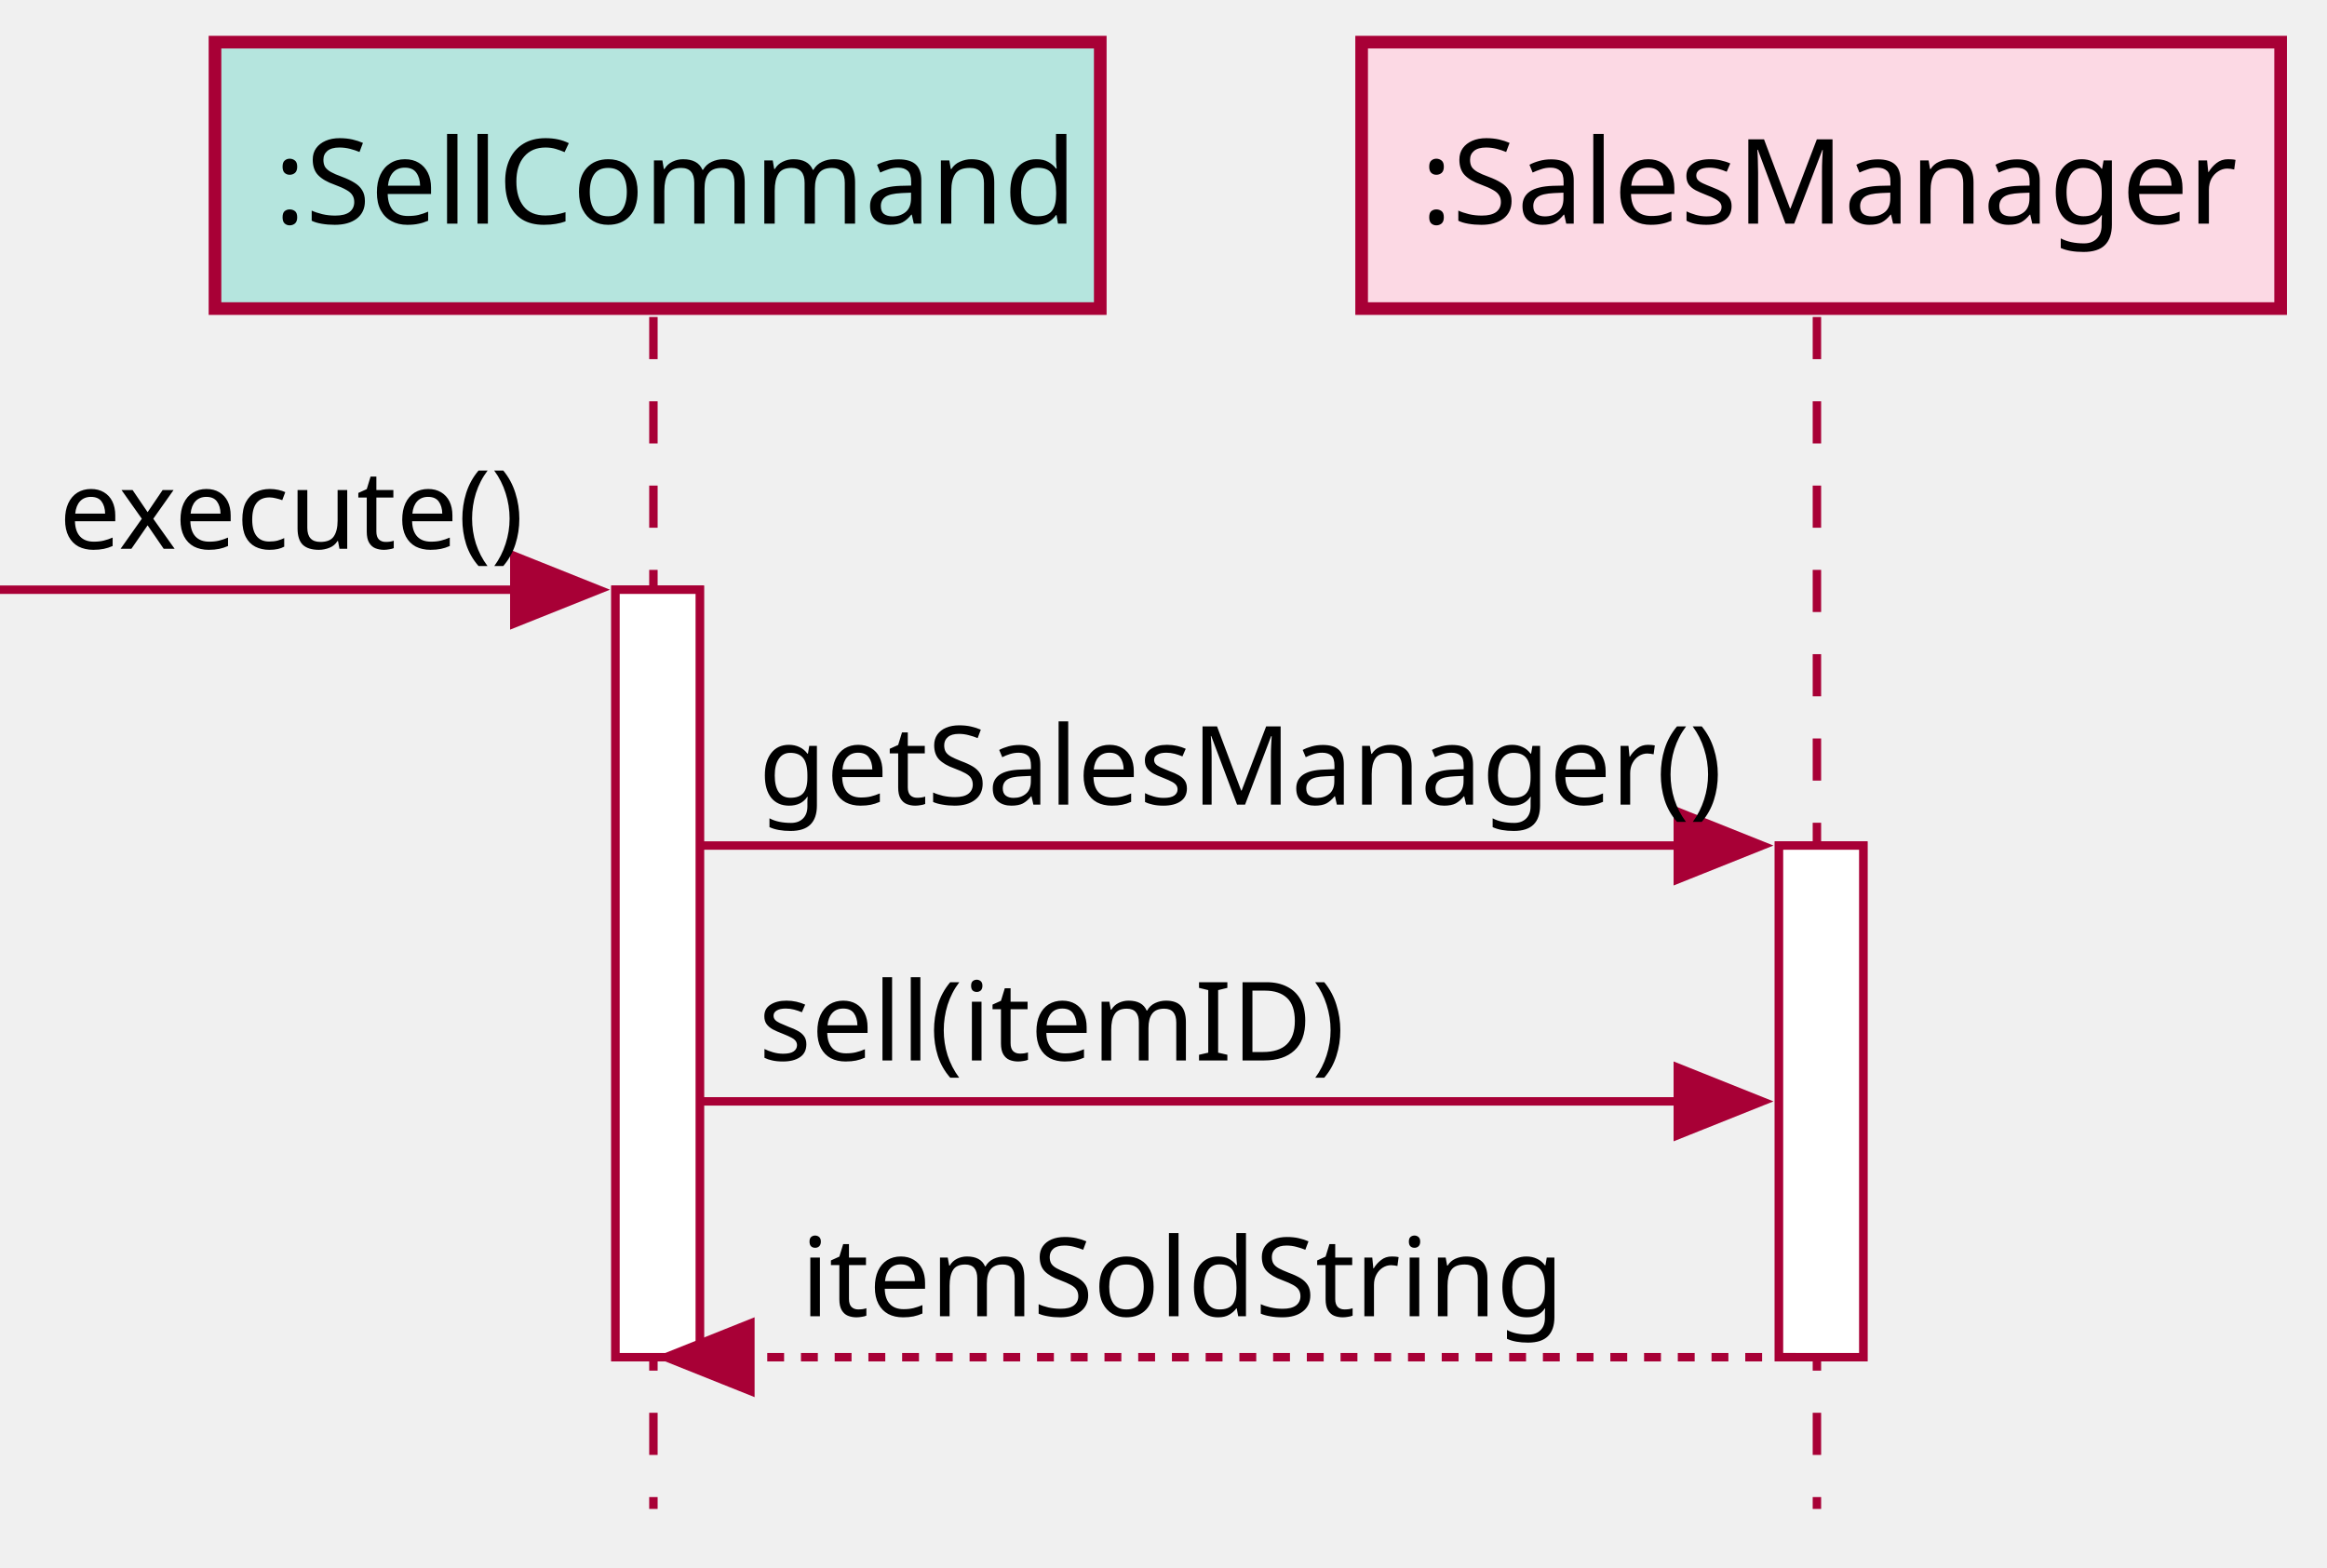
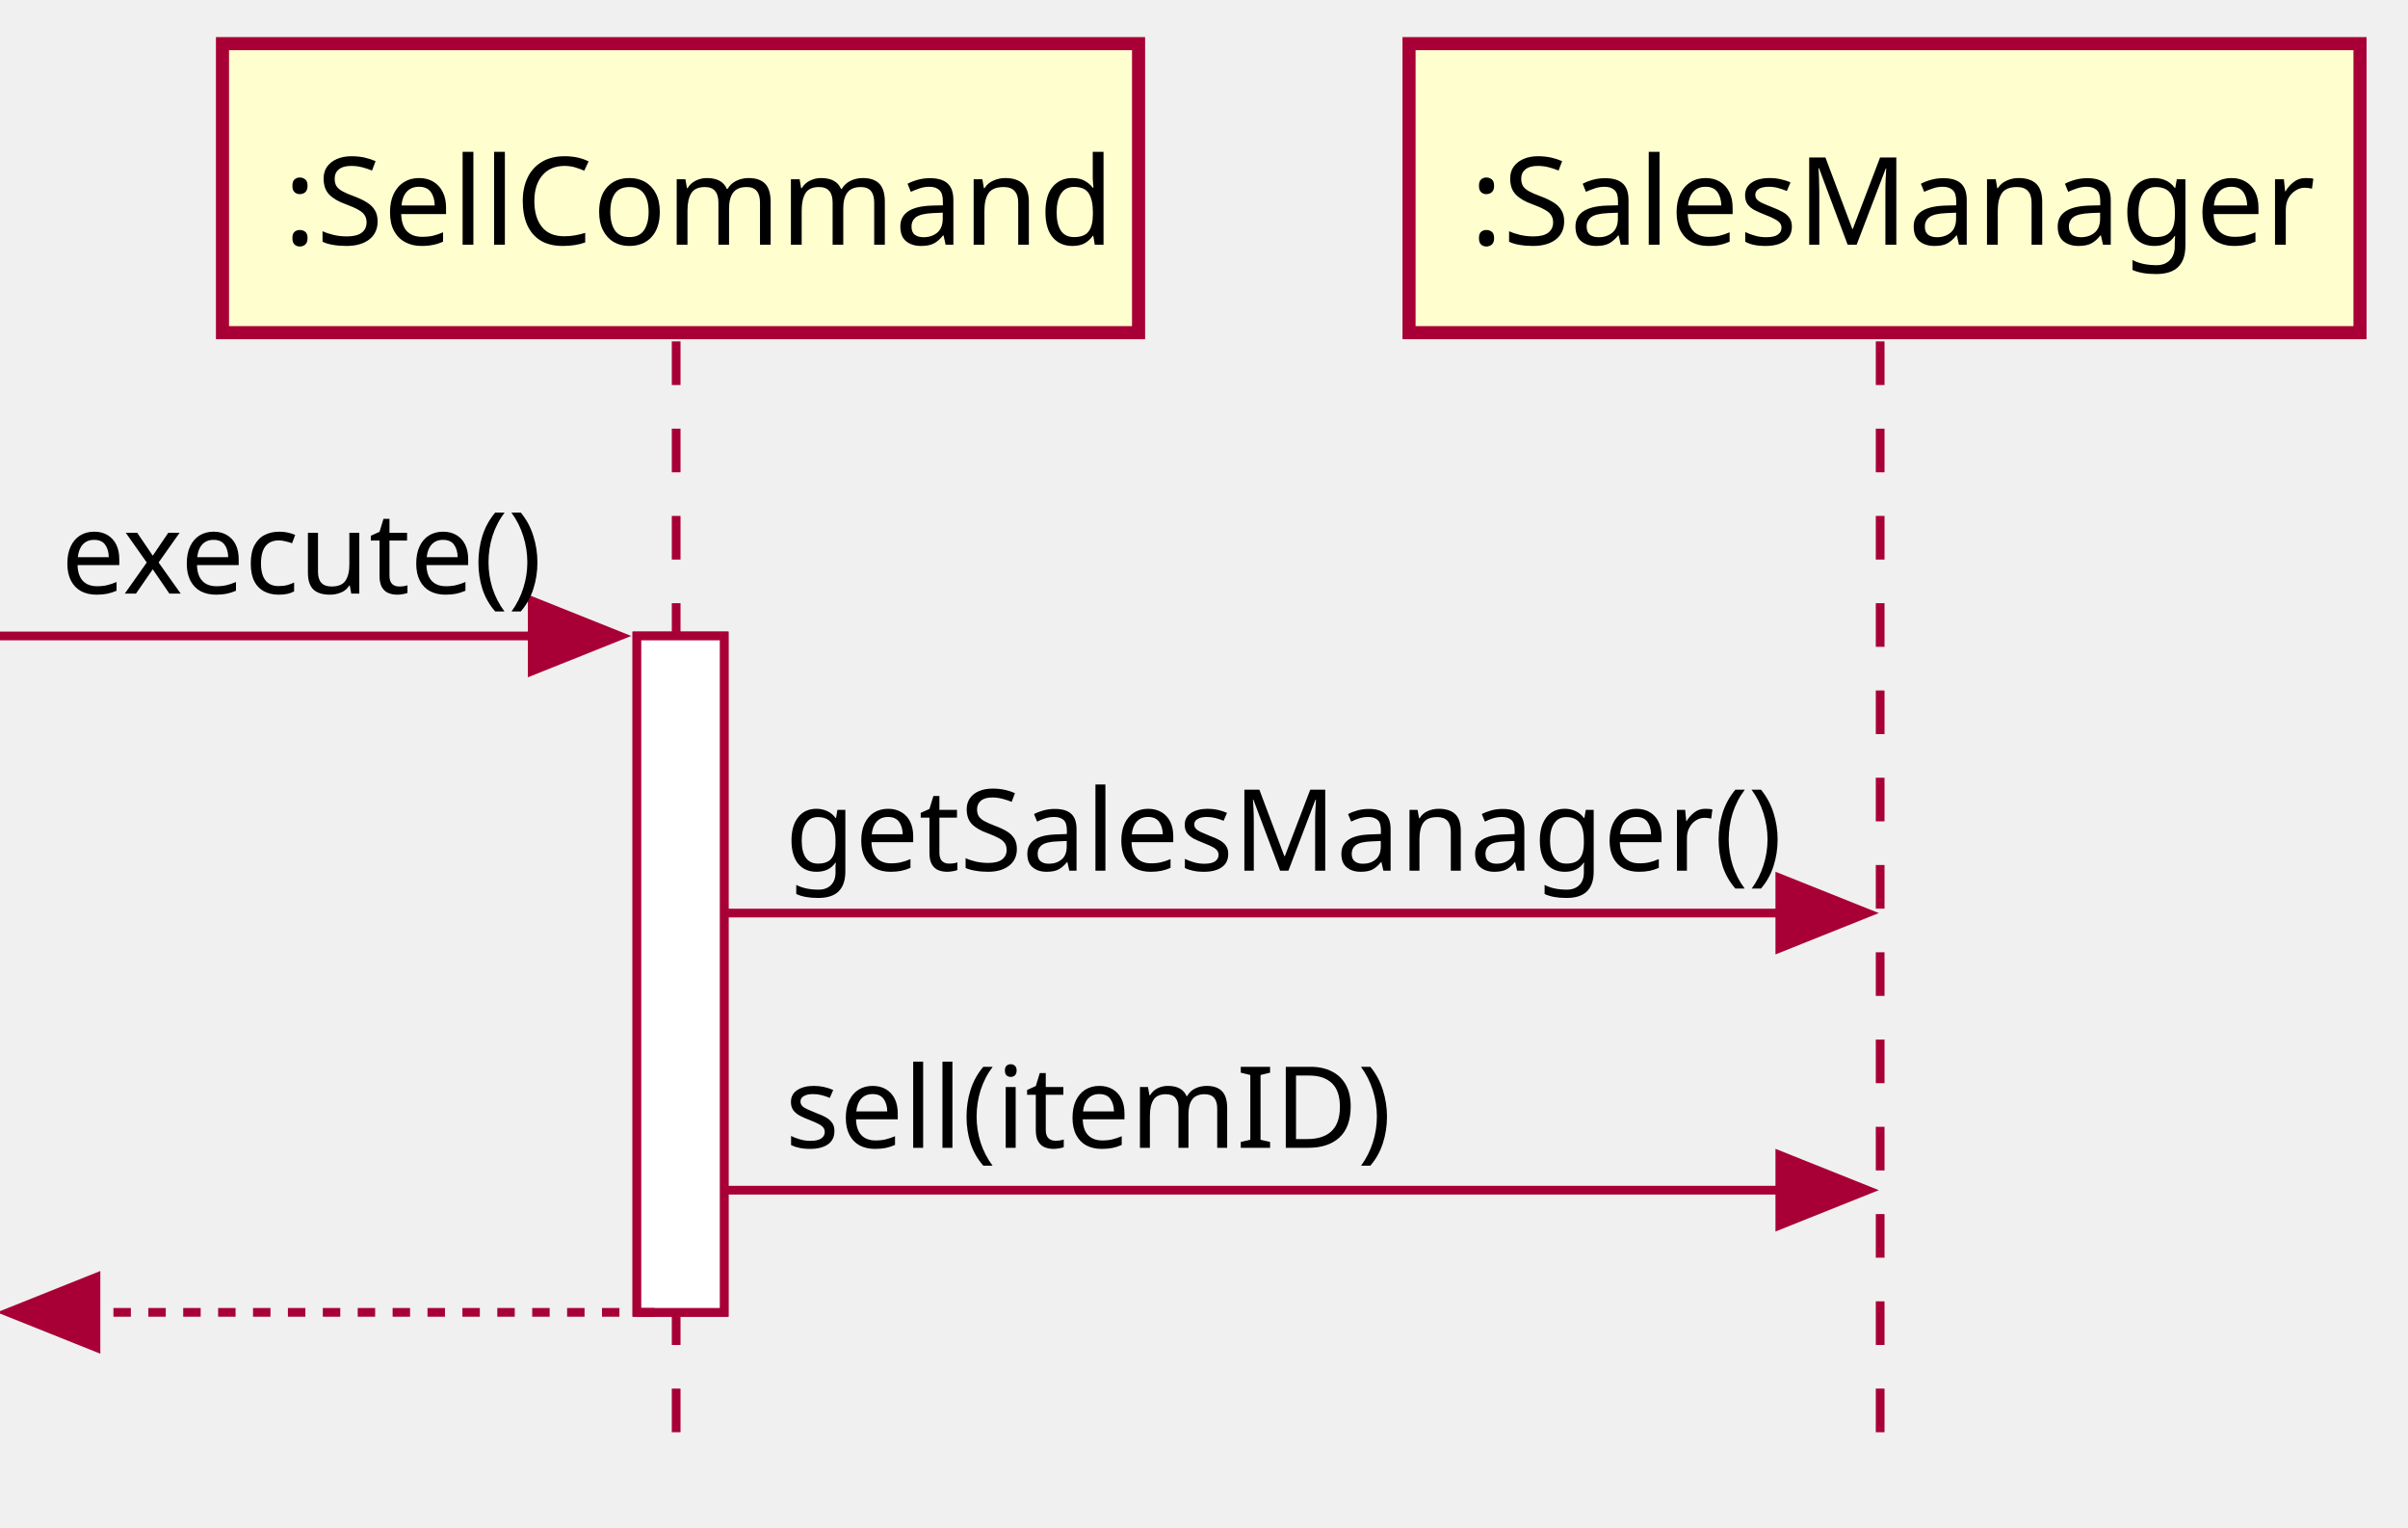
- <svg xmlns="http://www.w3.org/2000/svg" contentScriptType="application/ecmascript" contentStyleType="text/css" height="186px" preserveAspectRatio="none" style="width:276px;height:186px;background:#FFFFFF;" version="1.1" viewBox="0 0 276 186" width="276px" zoomAndPan="magnify">
+ <svg xmlns="http://www.w3.org/2000/svg" contentScriptType="application/ecmascript" contentStyleType="text/css" height="175px" preserveAspectRatio="none" style="width:276px;height:175px;background:#FFFFFF;" version="1.1" viewBox="0 0 276 175" width="276px" zoomAndPan="magnify">
  <defs />
  <g>
-     <rect fill="#FFFFFF" height="91.055" style="stroke:#A80036;stroke-width:1.0;" width="10" x="73" y="69.961" />
-     <rect fill="#FFFFFF" height="60.703" style="stroke:#A80036;stroke-width:1.0;" width="10" x="211" y="100.312" />
-     <line style="stroke:#A80036;stroke-width:1.0;stroke-dasharray:5.0,5.0;" x1="77.5" x2="77.5" y1="37.609" y2="179.016" />
-     <line style="stroke:#A80036;stroke-width:1.0;stroke-dasharray:5.0,5.0;" x1="215.5" x2="215.5" y1="37.609" y2="179.016" />
-     <rect fill="#B5E5DE" height="31.609" style="stroke:#A80036;stroke-width:1.5;" width="105" x="25.5" y="5" />
-     <text fill="#000000" font-family="sans-serif" font-size="14" lengthAdjust="spacing" textLength="91" x="32.5" y="26.533">:SellCommand</text>
-     <rect fill="#FCD9E4" height="31.609" style="stroke:#A80036;stroke-width:1.5;" width="109" x="161.5" y="5" />
-     <text fill="#000000" font-family="sans-serif" font-size="14" lengthAdjust="spacing" textLength="95" x="168.5" y="26.533">:SalesManager</text>
-     <rect fill="#FFFFFF" height="91.055" style="stroke:#A80036;stroke-width:1.0;" width="10" x="73" y="69.961" />
-     <rect fill="#FFFFFF" height="60.703" style="stroke:#A80036;stroke-width:1.0;" width="10" x="211" y="100.312" />
-     <polygon fill="#A80036" points="61,65.961,71,69.961,61,73.961" style="stroke:#A80036;stroke-width:1.0;" />
-     <line style="stroke:#A80036;stroke-width:1.0;" x1="0" x2="67" y1="69.961" y2="69.961" />
-     <text fill="#000000" font-family="sans-serif" font-size="13" lengthAdjust="spacing" textLength="54" x="7" y="65.105">execute()</text>
-     <polygon fill="#A80036" points="199,96.312,209,100.312,199,104.312" style="stroke:#A80036;stroke-width:1.0;" />
-     <line style="stroke:#A80036;stroke-width:1.0;" x1="83" x2="205" y1="100.312" y2="100.312" />
-     <text fill="#000000" font-family="sans-serif" font-size="13" lengthAdjust="spacing" textLength="109" x="90" y="95.456">getSalesManager()</text>
-     <polygon fill="#A80036" points="199,126.664,209,130.664,199,134.664" style="stroke:#A80036;stroke-width:1.0;" />
-     <line style="stroke:#A80036;stroke-width:1.0;" x1="83" x2="205" y1="130.664" y2="130.664" />
-     <text fill="#000000" font-family="sans-serif" font-size="13" lengthAdjust="spacing" textLength="65" x="90" y="125.808">sell(itemID)</text>
-     <polygon fill="#A80036" points="89,157.016,79,161.016,89,165.016" style="stroke:#A80036;stroke-width:1.0;" />
-     <line style="stroke:#A80036;stroke-width:1.0;stroke-dasharray:2.0,2.0;" x1="83" x2="215" y1="161.016" y2="161.016" />
-     <text fill="#000000" font-family="sans-serif" font-size="13" lengthAdjust="spacing" textLength="85" x="95" y="156.159">itemSoldString</text>
+     <rect fill="#FFFFFF" height="77.509" style="stroke:#A80036;stroke-width:1.0;" width="10" x="73" y="72.874" />
+     <line style="stroke:#A80036;stroke-width:1.0;stroke-dasharray:5.0,5.0;" x1="77.5" x2="77.5" y1="39.12" y2="168.383" />
+     <line style="stroke:#A80036;stroke-width:1.0;stroke-dasharray:5.0,5.0;" x1="215.5" x2="215.5" y1="39.12" y2="168.383" />
+     <rect fill="#FEFECE" height="33.12" style="stroke:#A80036;stroke-width:1.5;" width="105" x="25.5" y="5" />
+     <text fill="#000000" font-family="sans-serif" font-size="14" lengthAdjust="spacing" textLength="91" x="32.5" y="28.044">:SellCommand</text>
+     <rect fill="#FEFECE" height="33.12" style="stroke:#A80036;stroke-width:1.5;" width="109" x="161.5" y="5" />
+     <text fill="#000000" font-family="sans-serif" font-size="14" lengthAdjust="spacing" textLength="95" x="168.5" y="28.044">:SalesManager</text>
+     <rect fill="#FFFFFF" height="77.509" style="stroke:#A80036;stroke-width:1.0;" width="10" x="73" y="72.874" />
+     <polygon fill="#A80036" points="61,68.874,71,72.874,61,76.874" style="stroke:#A80036;stroke-width:1.0;" />
+     <line style="stroke:#A80036;stroke-width:1.0;" x1="0" x2="67" y1="72.874" y2="72.874" />
+     <text fill="#000000" font-family="sans-serif" font-size="13" lengthAdjust="spacing" textLength="54" x="7" y="68.018">execute()</text>
+     <polygon fill="#A80036" points="204,100.629,214,104.629,204,108.629" style="stroke:#A80036;stroke-width:1.0;" />
+     <line style="stroke:#A80036;stroke-width:1.0;" x1="83" x2="210" y1="104.629" y2="104.629" />
+     <text fill="#000000" font-family="sans-serif" font-size="13" lengthAdjust="spacing" textLength="109" x="90" y="99.772">getSalesManager()</text>
+     <polygon fill="#A80036" points="204,132.383,214,136.383,204,140.383" style="stroke:#A80036;stroke-width:1.0;" />
+     <line style="stroke:#A80036;stroke-width:1.0;" x1="83" x2="210" y1="136.383" y2="136.383" />
+     <text fill="#000000" font-family="sans-serif" font-size="13" lengthAdjust="spacing" textLength="65" x="90" y="131.527">sell(itemID)</text>
+     <polygon fill="#A80036" points="11,146.383,1,150.383,11,154.383" style="stroke:#A80036;stroke-width:1.0;" />
+     <line style="stroke:#A80036;stroke-width:1.0;stroke-dasharray:2.0,2.0;" x1="5" x2="77" y1="150.383" y2="150.383" />
  </g>
</svg>
